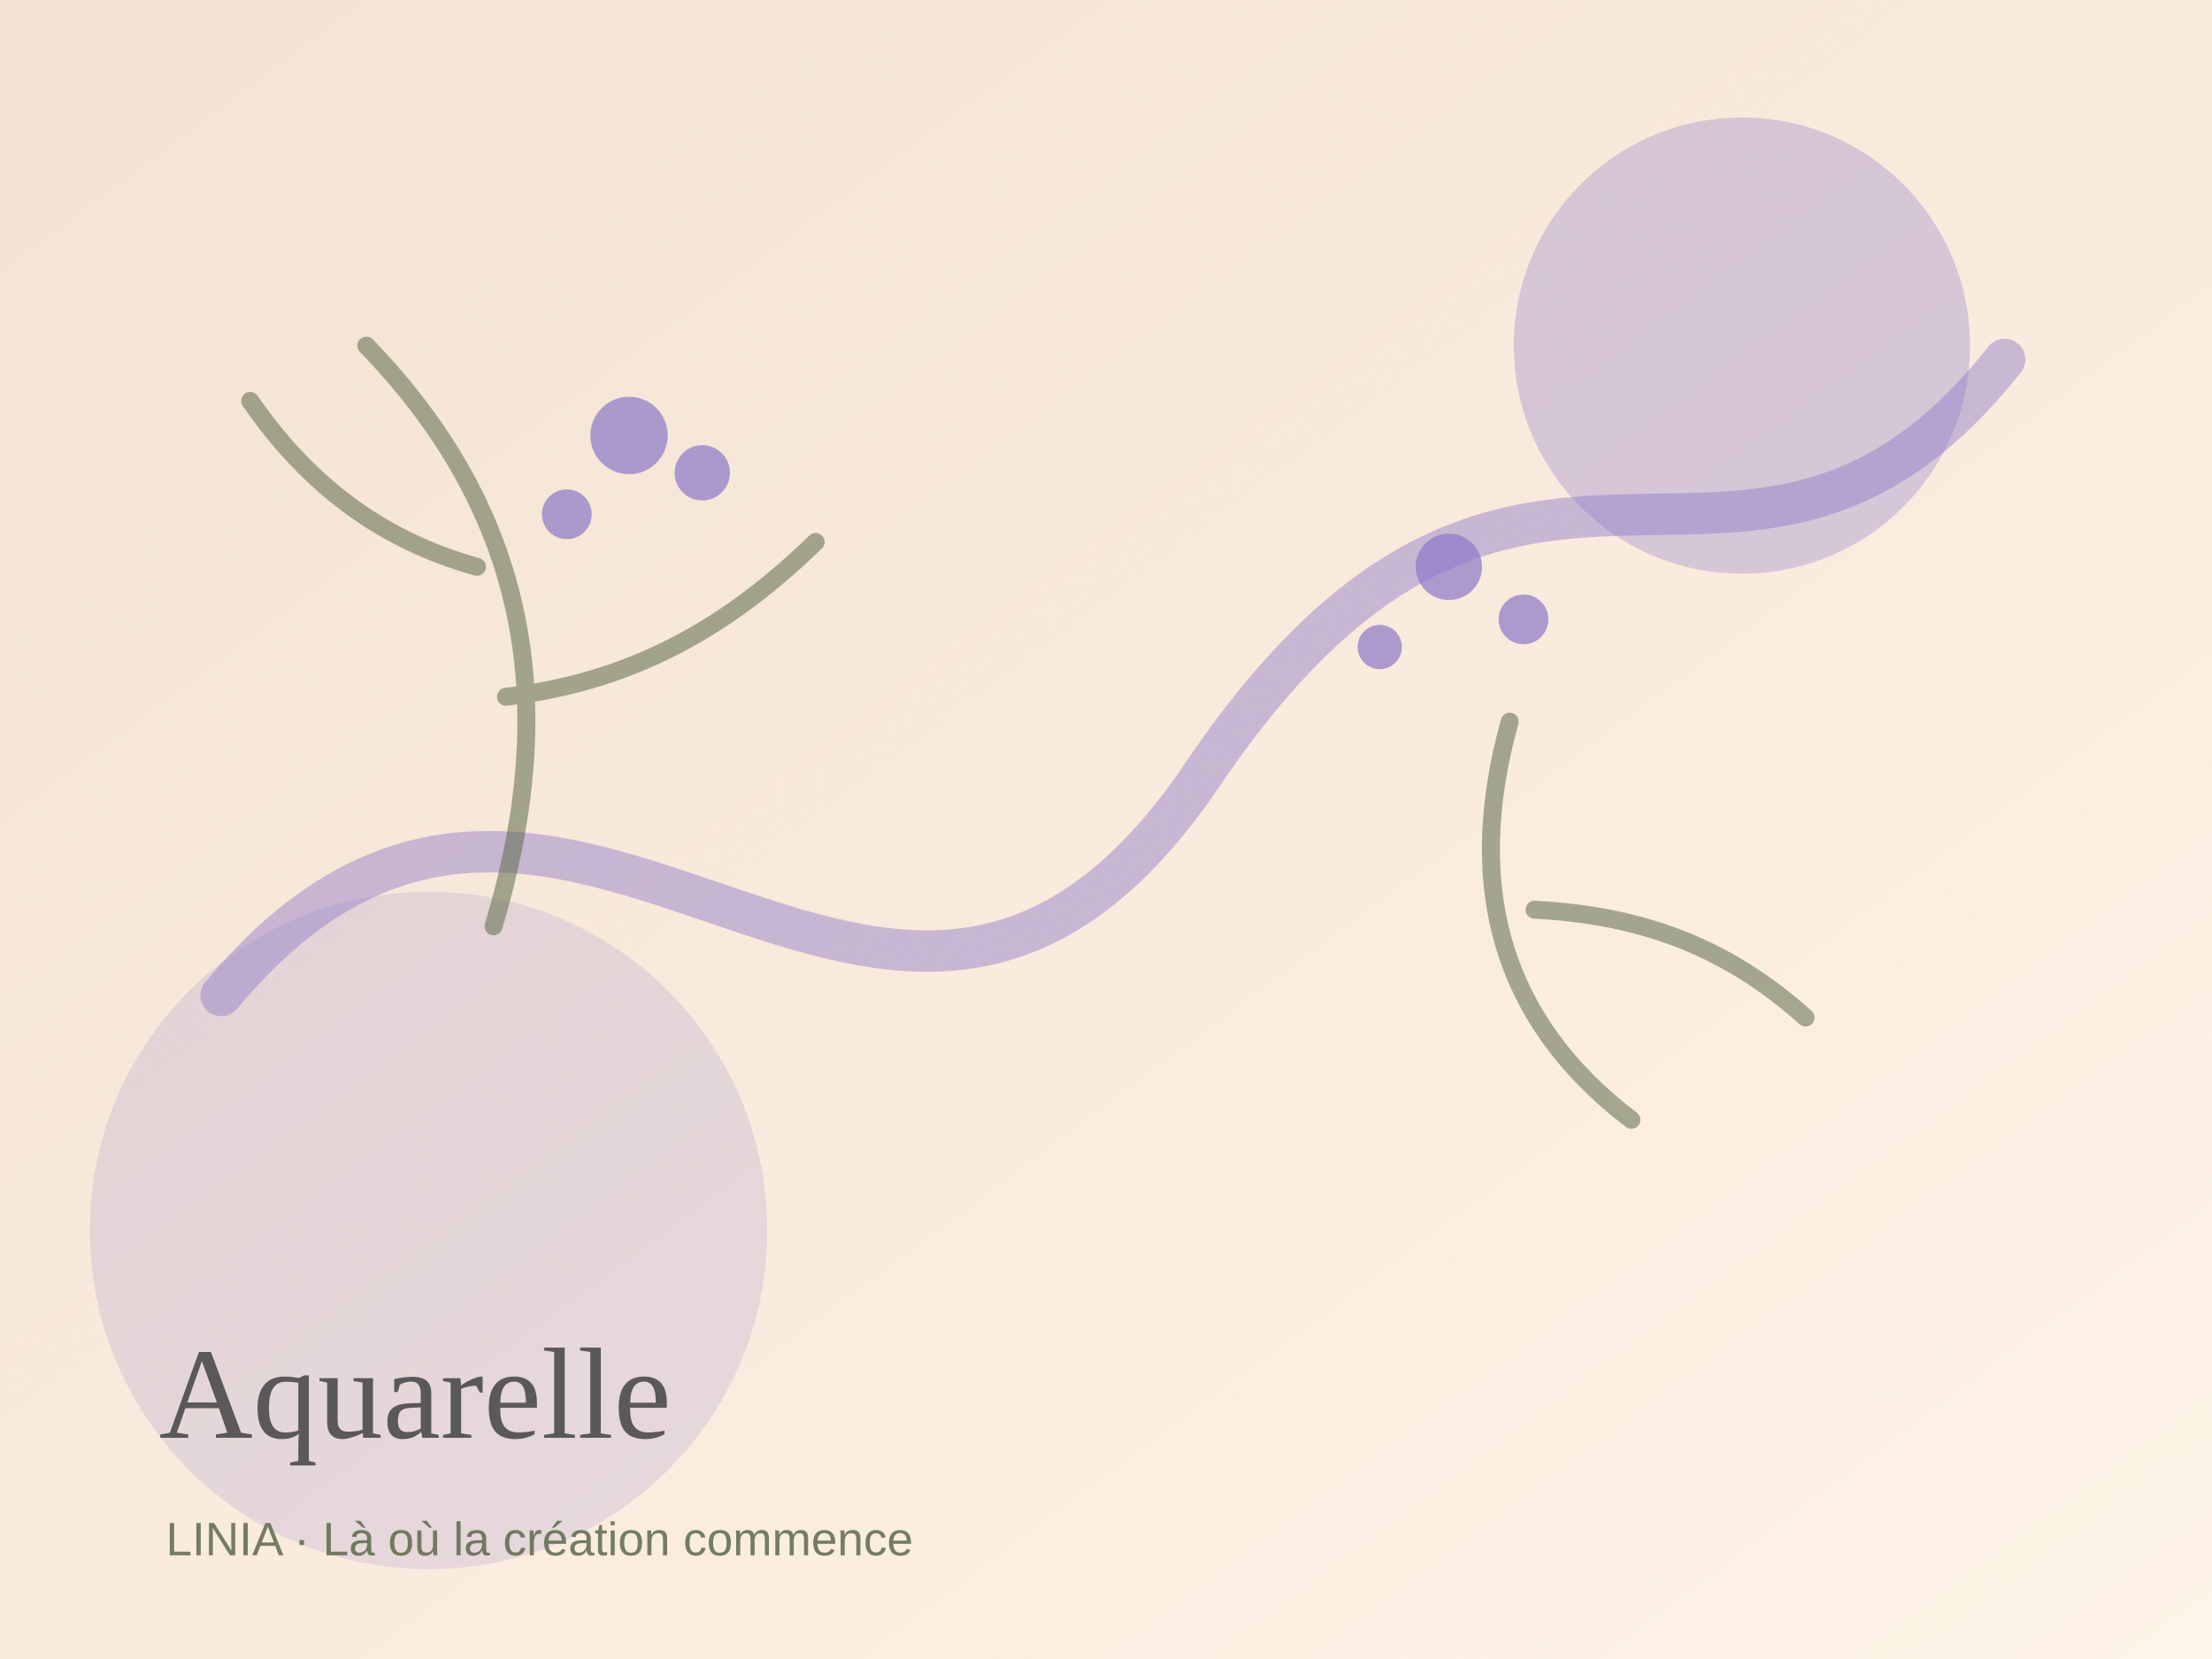
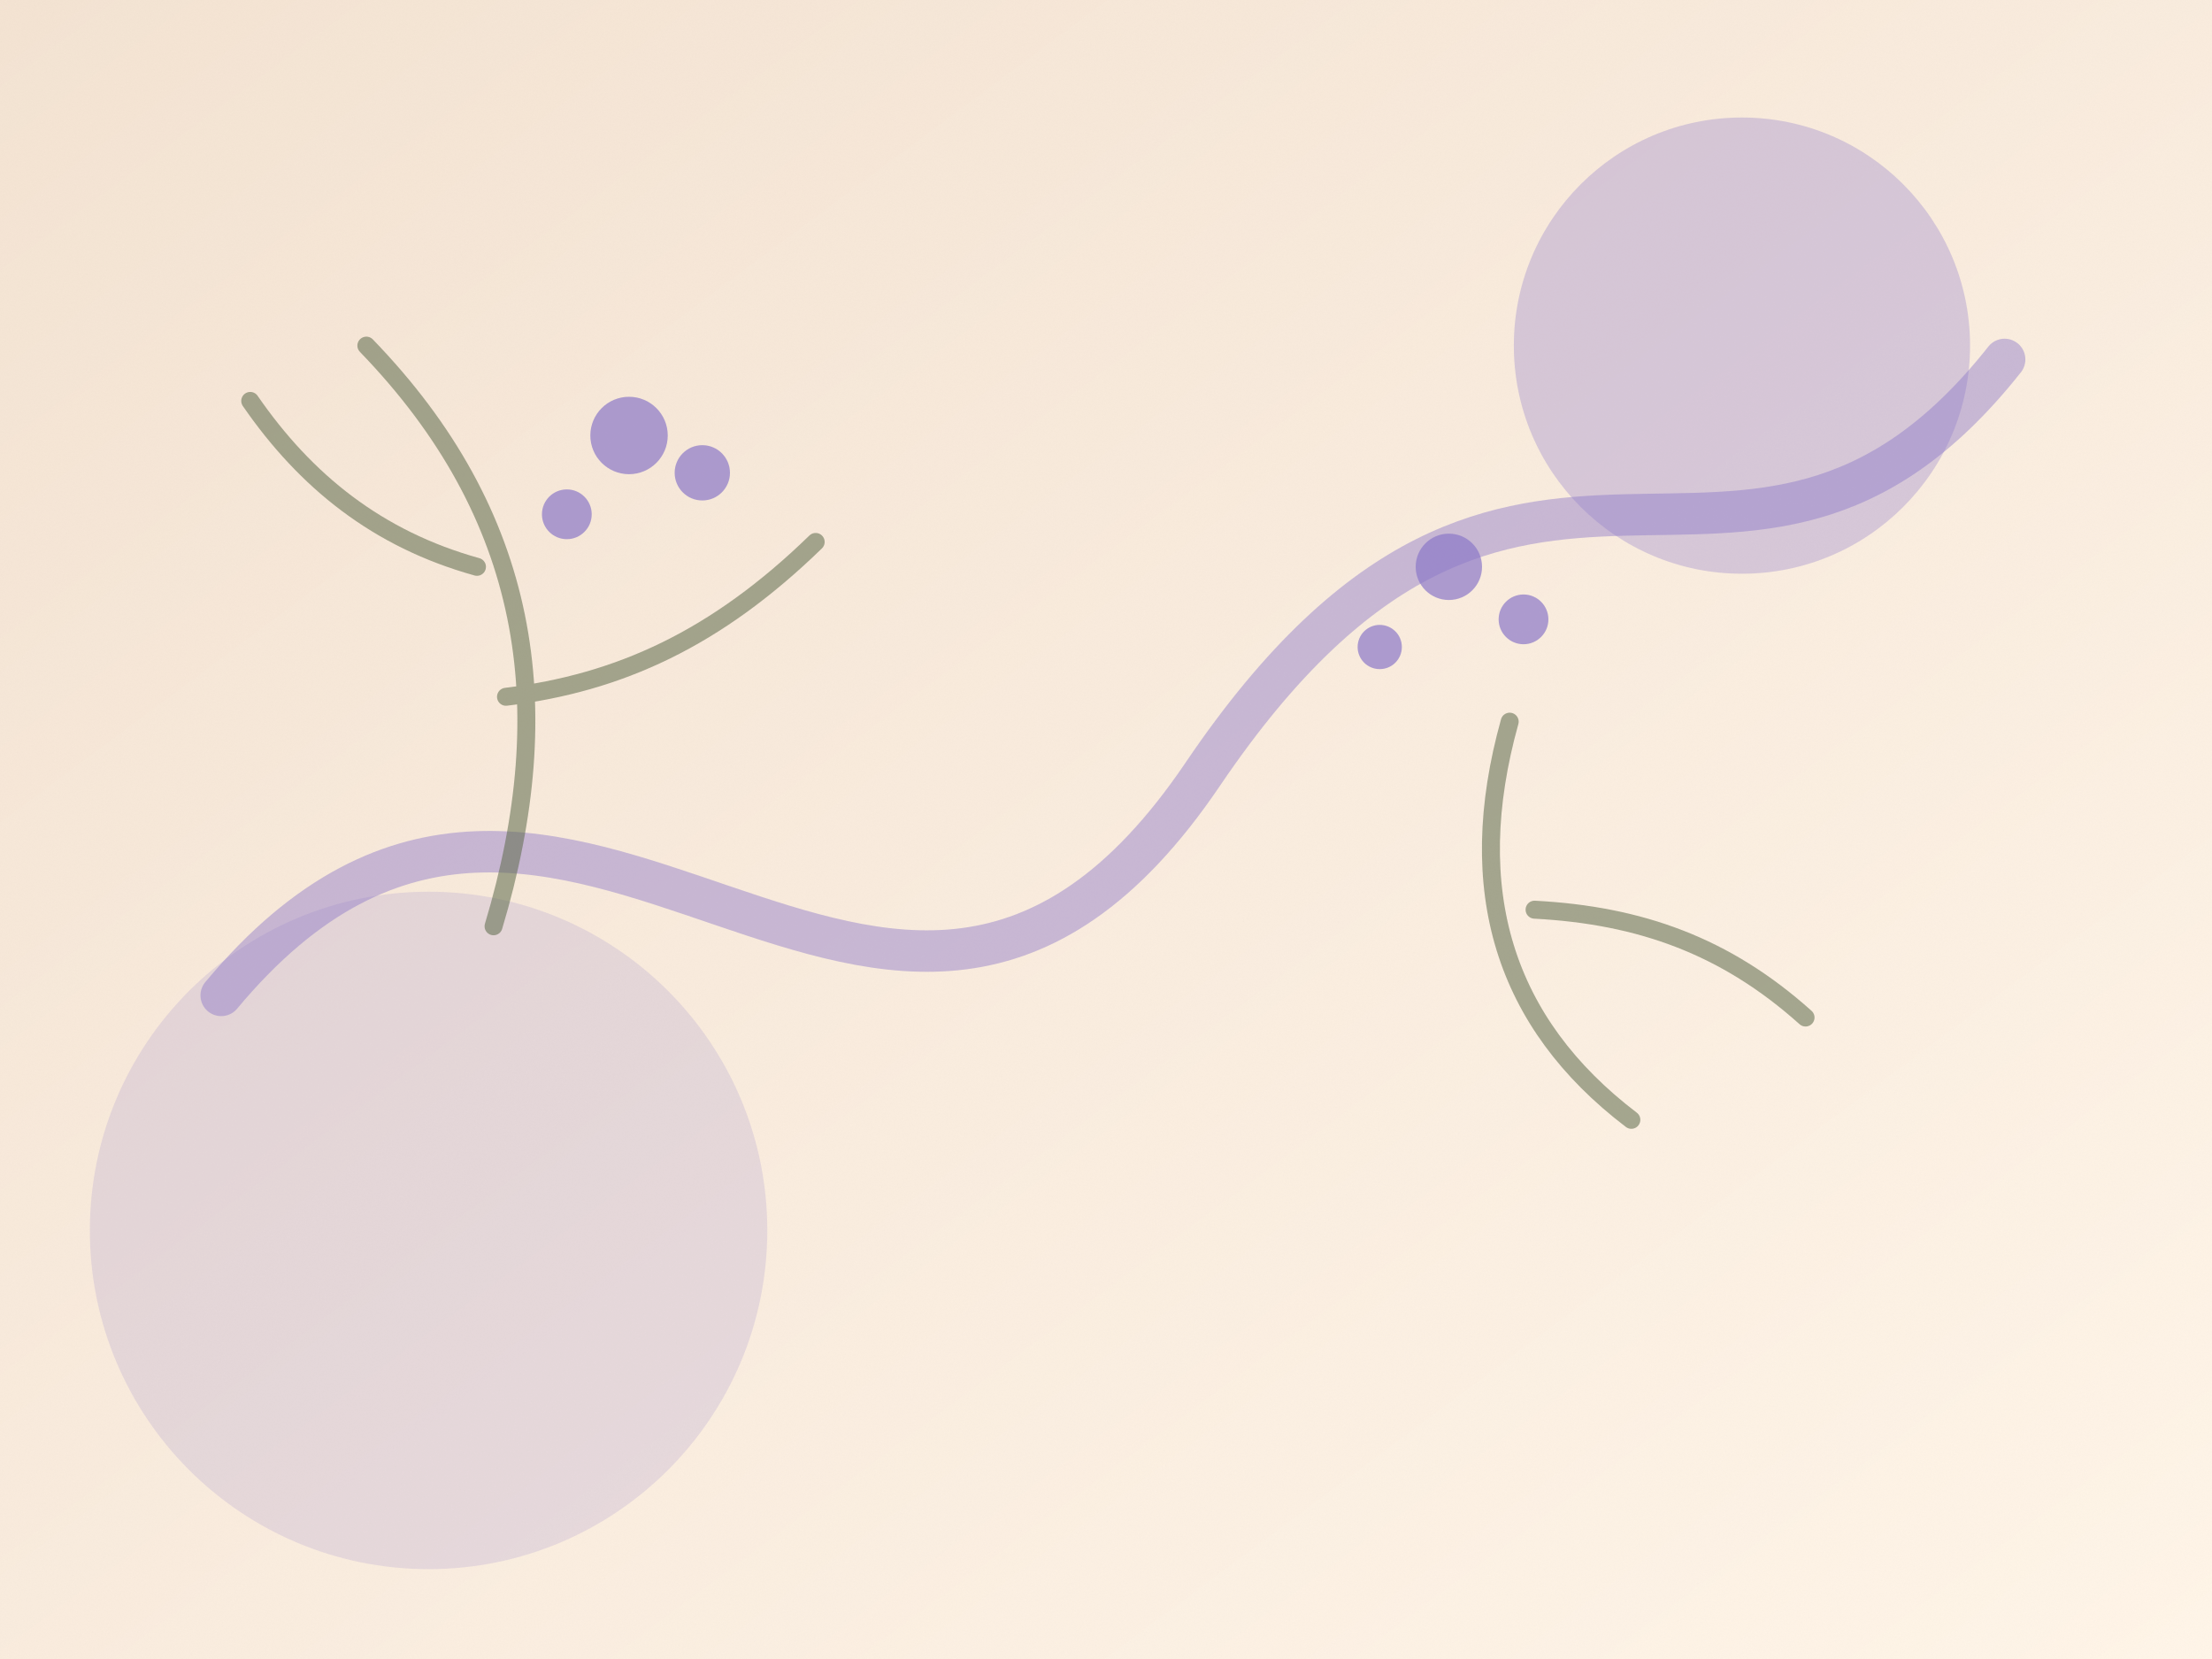
<svg xmlns="http://www.w3.org/2000/svg" viewBox="0 0 1600 1200" role="img" aria-label="Visuel Aquarelle LINIA">
  <defs>
    <linearGradient id="paper" x1="0" x2="1" y1="0" y2="1">
      <stop stop-color="#F4E3D2" />
      <stop offset="1" stop-color="#FFF5E8" />
    </linearGradient>
    <filter id="grain">
      <feTurbulence type="fractalNoise" baseFrequency="0.85" numOctaves="2" stitchTiles="stitch" />
      <feColorMatrix type="saturate" values="0" />
      <feComponentTransfer>
        <feFuncA type="table" tableValues="0 .08" />
      </feComponentTransfer>
    </filter>
  </defs>
  <rect width="1600" height="1200" fill="url(#paper)" />
  <rect width="1600" height="1200" filter="url(#grain)" opacity=".45" />
  <circle cx="1260" cy="250" r="165" fill="#8B78C8" opacity=".32" />
  <circle cx="310" cy="890" r="245" fill="#8B78C8" opacity=".18" />
  <path d="M160 720 C410 420 640 900 870 560 S1260 500 1450 260" fill="none" stroke="#8B78C8" stroke-width="30" stroke-linecap="round" opacity=".45" />
  <g fill="none" stroke="#5D694B" stroke-width="13" stroke-linecap="round" opacity=".55">
    <path d="M265 250c118 122 140 260 92 420" />
    <path d="M345 410c-72-20-124-62-164-120" />
    <path d="M366 504c82-10 152-42 224-112" />
    <path d="M1180 810c-92-70-122-166-88-288" />
    <path d="M1110 658c76 4 138 26 196 78" />
  </g>
  <g fill="#8B78C8" opacity=".7">
    <circle cx="455" cy="315" r="28" />
    <circle cx="508" cy="342" r="20" />
    <circle cx="410" cy="372" r="18" />
    <circle cx="1048" cy="410" r="24" />
    <circle cx="1102" cy="448" r="18" />
    <circle cx="998" cy="468" r="16" />
  </g>
-   <text x="115" y="1040" font-family="Georgia, 'Times New Roman', serif" font-size="94" fill="#2F3033" opacity=".76">Aquarelle</text>
-   <text x="120" y="1125" font-family="Arial, sans-serif" font-size="34" fill="#5D694B" opacity=".85">LINIA · Là où la création commence</text>
</svg>
